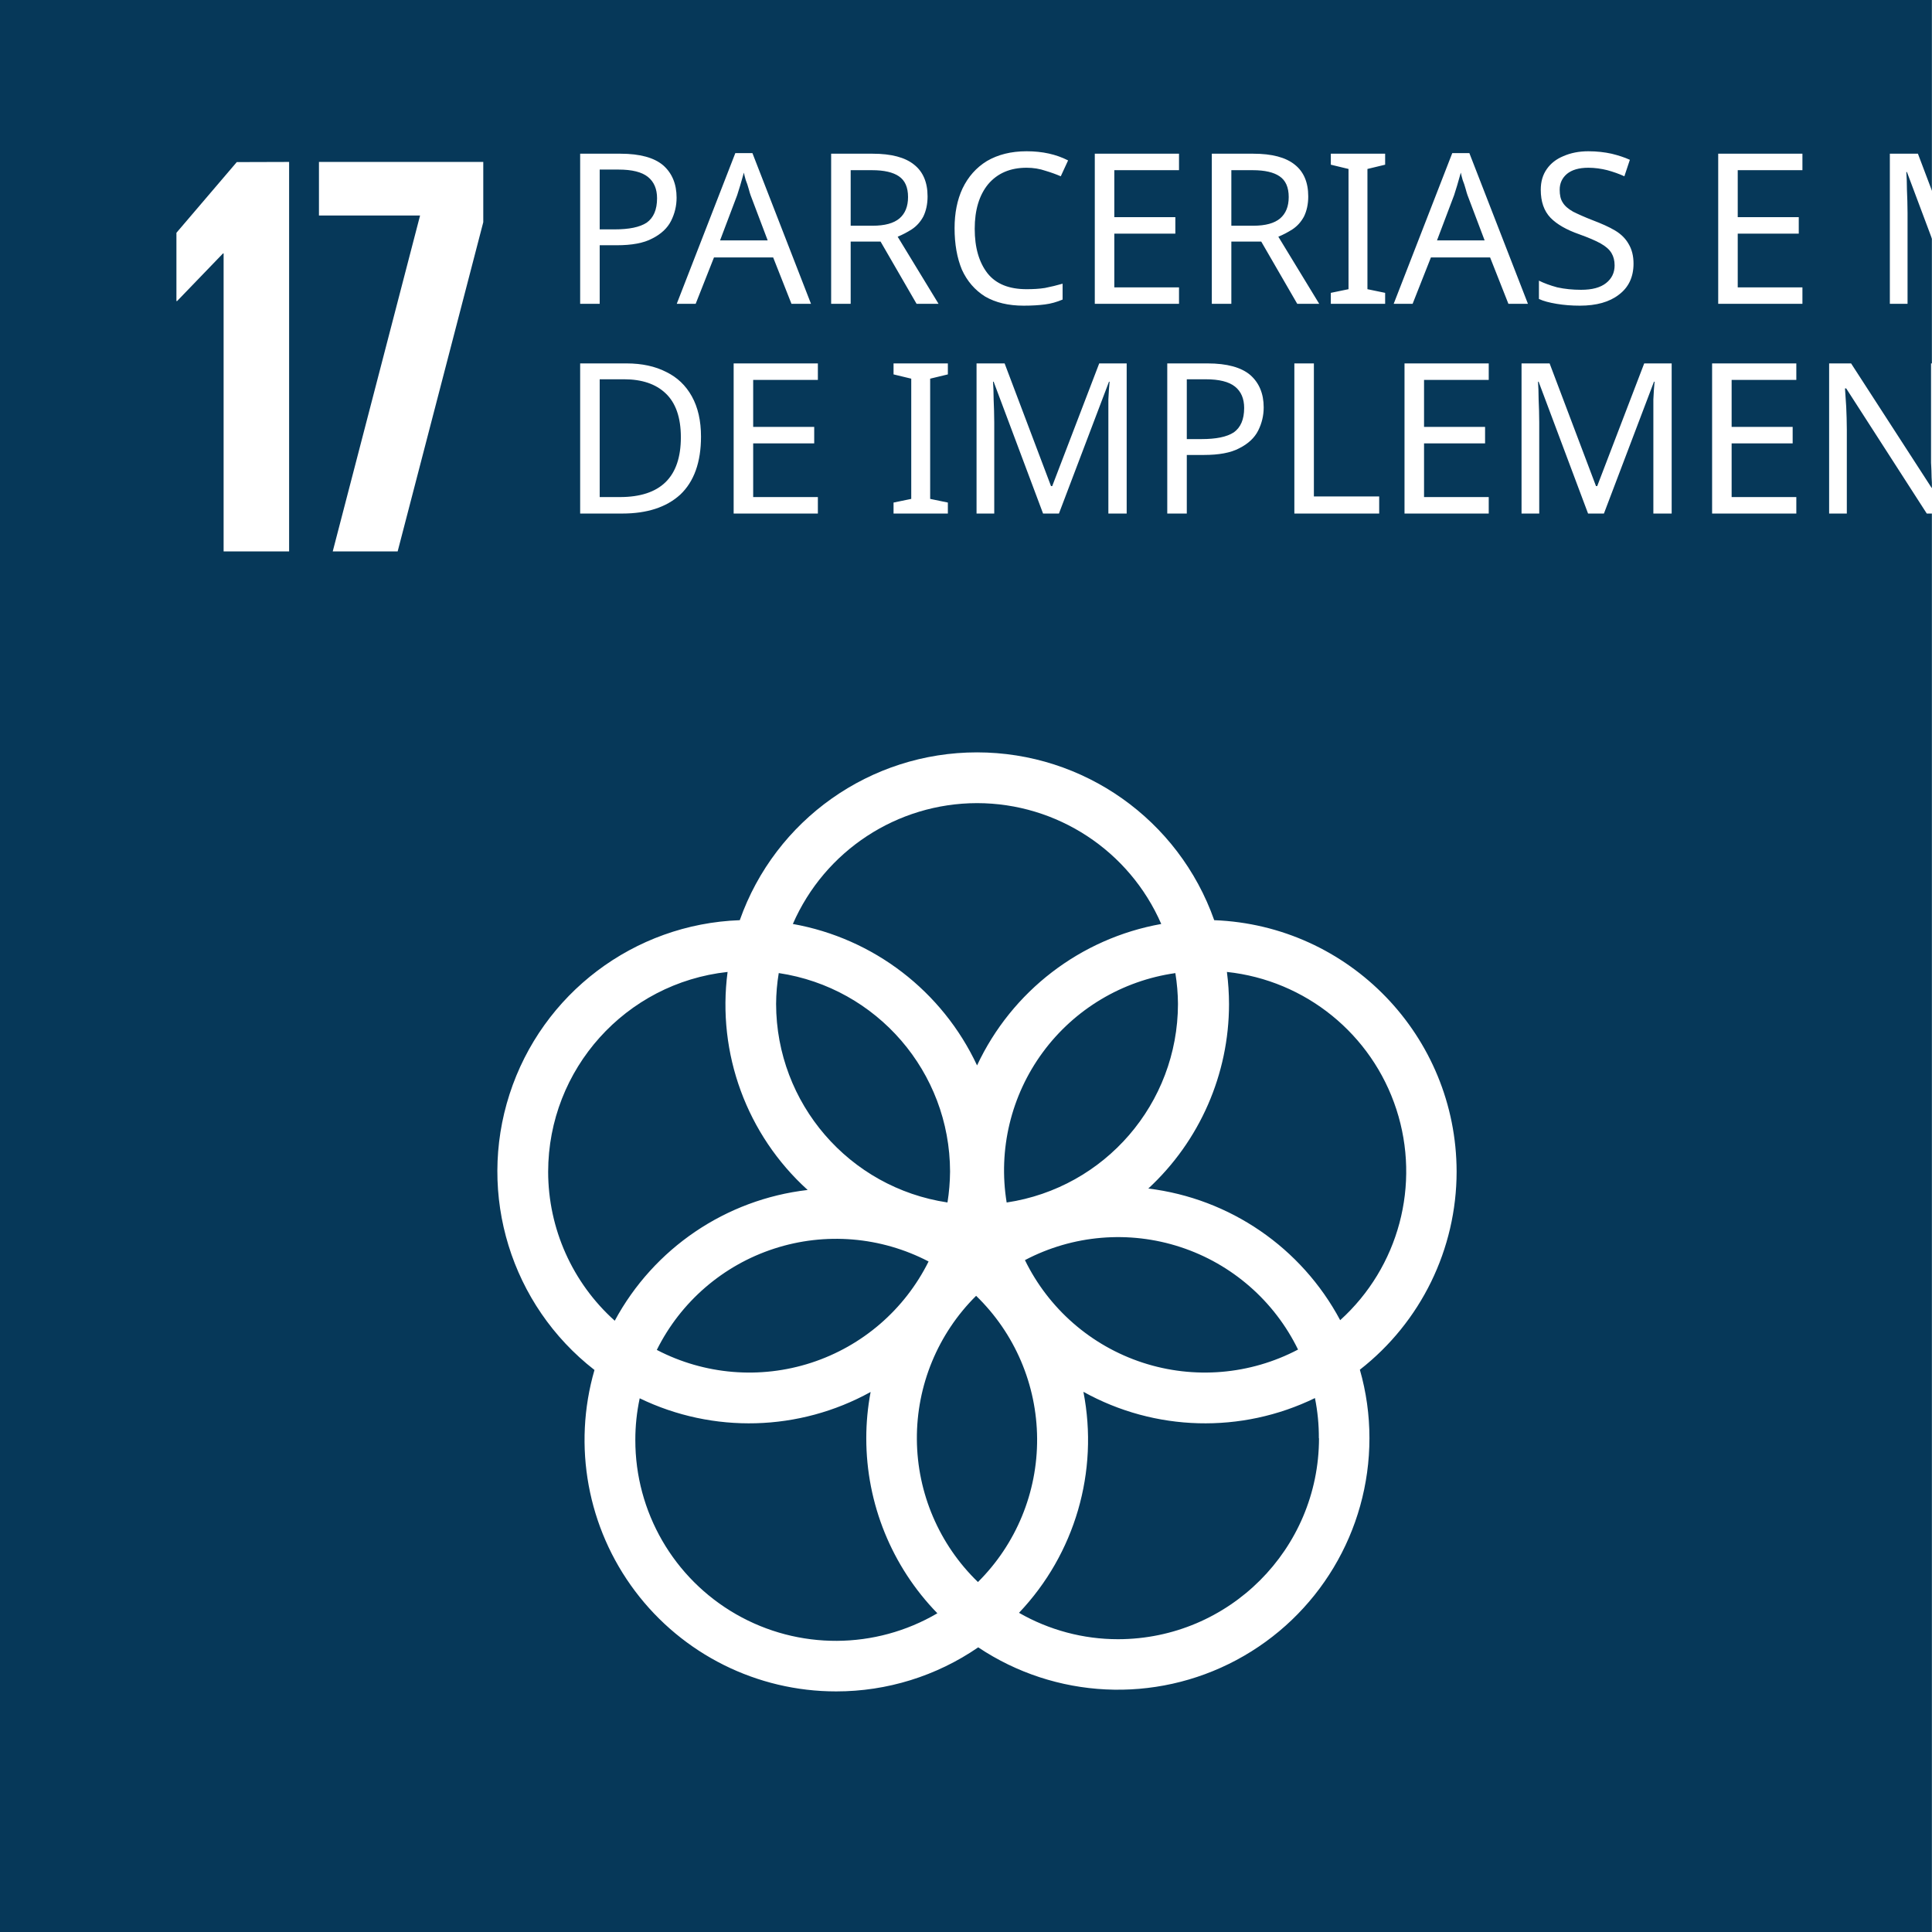
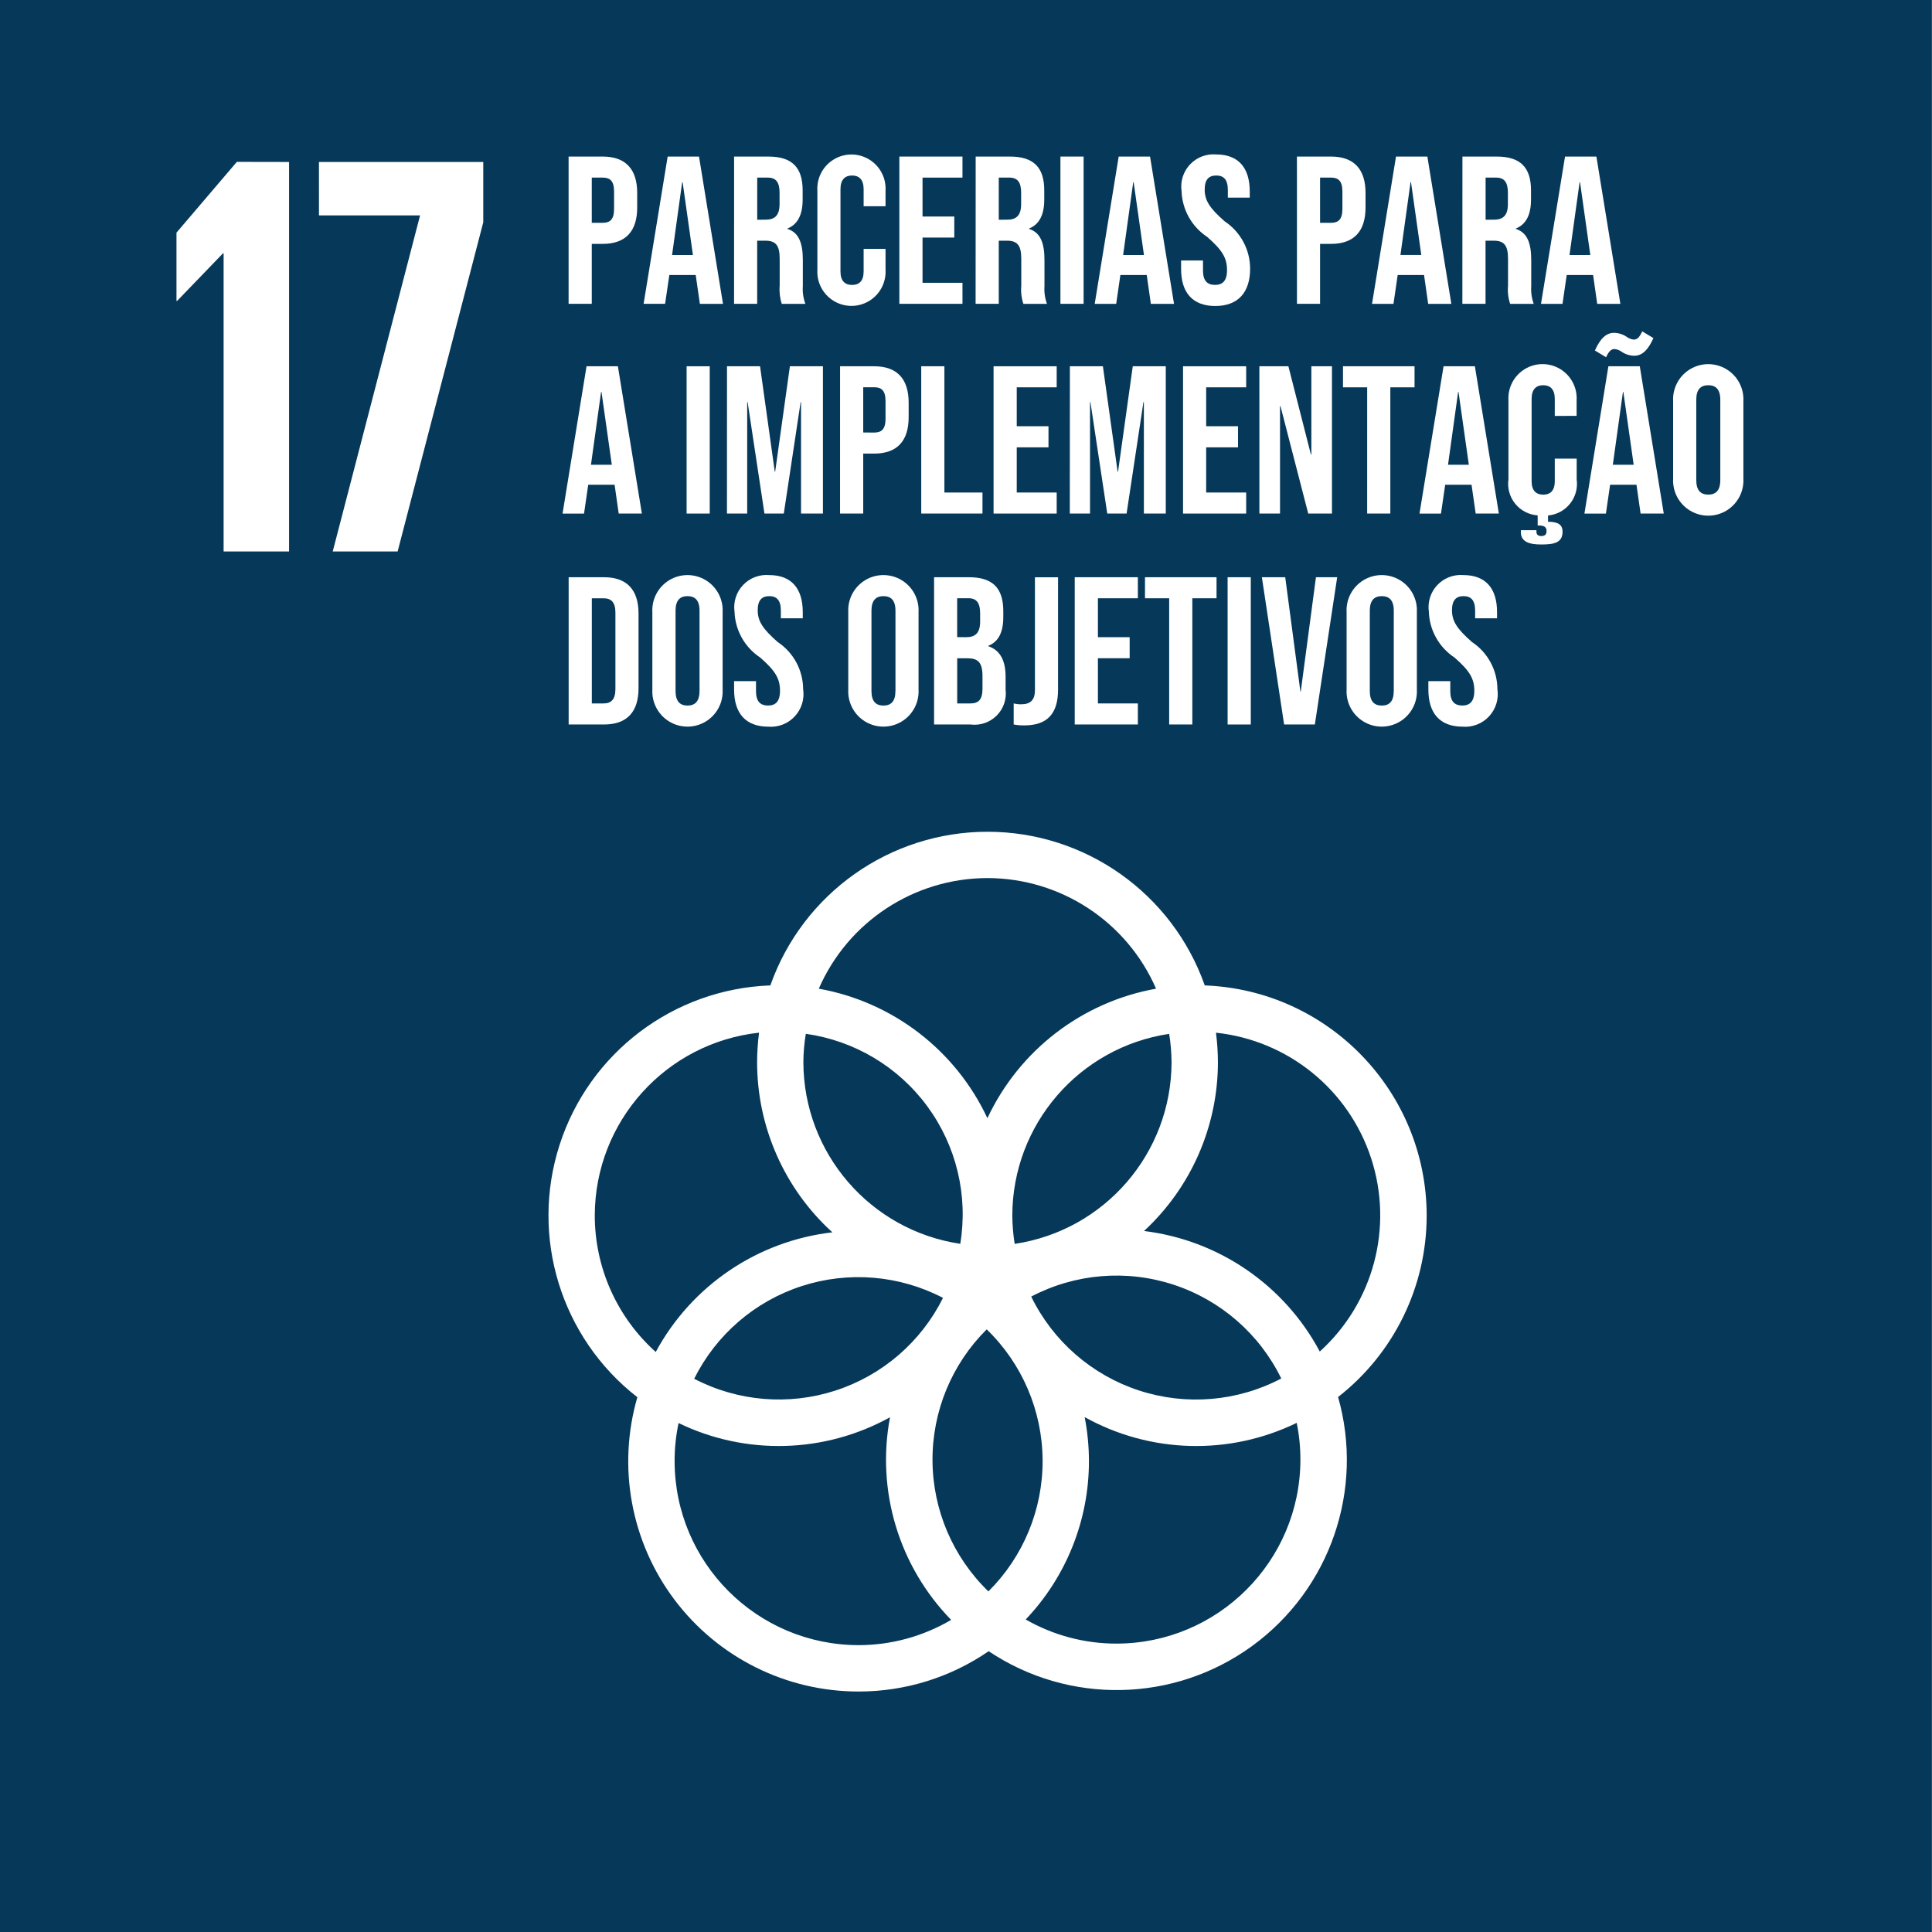
- <svg xmlns="http://www.w3.org/2000/svg" width="49.461" height="49.464" viewBox="0 0 49.461 49.464">
-   <g id="Group_17" data-name="Group 17" transform="translate(-444.475 -252.711)">
-     <rect id="Rectangle_19" data-name="Rectangle 19" width="49.461" height="49.464" transform="translate(444.475 252.711)" fill="#063859" />
-     <path id="Path_99" data-name="Path 99" d="M451.877,256.857v9.972H450.2V259.2h-.016l-1.176,1.22h-.016v-1.749l1.545-1.81Z" fill="#fff" />
-     <path id="Path_100" data-name="Path 100" d="M452.641,256.857h4.207V258.4l-2.192,8.428h-1.662l2.236-8.6h-2.589Z" fill="#fff" />
-     <path id="Path_101" data-name="Path 101" d="M473.875,283.14a6.433,6.433,0,0,0,2.066-4.722,6.589,6.589,0,0,0-.054-.823,5.136,5.136,0,0,1,2.9,8.916,6.457,6.457,0,0,0-4.915-3.371m4.373,6.395a5.151,5.151,0,0,1-5.145,5.144,5.094,5.094,0,0,1-2.536-.676,6.427,6.427,0,0,0,1.649-5.658,6.426,6.426,0,0,0,5.928.16,5.069,5.069,0,0,1,.1,1.03m-17.5.042a5.062,5.062,0,0,1,.112-1.066,6.434,6.434,0,0,0,5.912-.162,6.351,6.351,0,0,0-.111,1.186,6.42,6.42,0,0,0,1.82,4.48,5.135,5.135,0,0,1-7.733-4.438m-2.232-6.867a5.152,5.152,0,0,1,4.594-5.115,6.4,6.4,0,0,0,2.05,5.582,6.455,6.455,0,0,0-4.939,3.348,5.13,5.13,0,0,1-1.705-3.815m10.981-9.437a5.148,5.148,0,0,1,4.716,3.094,6.462,6.462,0,0,0-4.716,3.621,6.456,6.456,0,0,0-4.716-3.621,5.152,5.152,0,0,1,4.716-3.094m1.226,11.7a5.125,5.125,0,0,1,6.992,2.29,5.125,5.125,0,0,1-6.992-2.29m-2.467.035a5.125,5.125,0,0,1-6.958,2.264,5.125,5.125,0,0,1,6.958-2.264m-3.836-7.384a5.147,5.147,0,0,1,4.386,5.082,5.3,5.3,0,0,1-.066.791,5.149,5.149,0,0,1-4.388-5.083,5,5,0,0,1,.068-.79m5.1,15.591a5.128,5.128,0,0,1-.047-7.328,5.133,5.133,0,0,1,.047,7.328m5.121-14.8a5.147,5.147,0,0,1-4.386,5.083,5.1,5.1,0,0,1,4.319-5.873,5.123,5.123,0,0,1,.067.79m7.134,4.292a6.451,6.451,0,0,0-6.206-6.437,6.441,6.441,0,0,0-12.147,0,6.438,6.438,0,0,0-3.72,11.516,6.438,6.438,0,0,0,6.189,8.229,6.41,6.41,0,0,0,3.636-1.128,6.439,6.439,0,0,0,10.016-5.355,6.334,6.334,0,0,0-.245-1.753,6.436,6.436,0,0,0,2.477-5.072" fill="#fff" />
-     <text id="PARCERIAS_E_MEIOS" data-name="PARCERIAS E MEIOS" transform="translate(458.813 260.49)" fill="#fff" font-size="5.383" font-family="BebasNeue-Regular, Bebas Neue">
-       <tspan x="0" y="0">PARCERIAS E MEIOS</tspan>
-     </text>
-     <text id="DE_IMPLEMENTAÇÃO" data-name="DE IMPLEMENTAÇÃO" transform="translate(458.813 265.859)" fill="#fff" font-size="5.383" font-family="BebasNeue-Regular, Bebas Neue">
-       <tspan x="0" y="0">DE IMPLEMENTAÇÃO</tspan>
-     </text>
+ <svg xmlns="http://www.w3.org/2000/svg" id="Group_429" data-name="Group 429" width="114.646" height="114.652" viewBox="0 0 114.646 114.652">
+   <g id="Group_412" data-name="Group 412" transform="translate(0 0)">
+     <rect id="Rectangle_130" data-name="Rectangle 130" width="114.646" height="114.652" transform="translate(0 0)" fill="#063859" />
+     <path id="Path_550" data-name="Path 550" d="M448.15,256.6v23.114h-3.885V262.02h-.036l-2.725,2.827h-.036v-4.053l3.582-4.2Z" transform="translate(-430.995 -246.988)" fill="#fff" />
+     <path id="Path_551" data-name="Path 551" d="M445.115,256.6h9.751v3.579l-5.082,19.535h-3.852l5.184-19.944h-6Z" transform="translate(-426.187 -246.988)" fill="#fff" />
+     <path id="Path_552" data-name="Path 552" d="M486.336,297.439a13.652,13.652,0,0,0,4.385-10.02,14.05,14.05,0,0,0-.116-1.748,10.9,10.9,0,0,1,6.161,18.921,13.7,13.7,0,0,0-10.431-7.153m9.281,13.571a10.93,10.93,0,0,1-10.92,10.915,10.815,10.815,0,0,1-5.382-1.432,13.632,13.632,0,0,0,3.753-9.392,13.872,13.872,0,0,0-.253-2.617,13.625,13.625,0,0,0,12.582.341,10.792,10.792,0,0,1,.22,2.186m-37.138.09a10.865,10.865,0,0,1,.236-2.265,13.636,13.636,0,0,0,12.547-.343,13.605,13.605,0,0,0,3.628,12.023,10.814,10.814,0,0,1-5.493,1.5A10.929,10.929,0,0,1,458.479,311.1m-4.738-14.573a10.936,10.936,0,0,1,9.749-10.857,14.027,14.027,0,0,0-.116,1.748,13.648,13.648,0,0,0,4.467,10.1,13.7,13.7,0,0,0-10.482,7.1,10.881,10.881,0,0,1-3.618-8.094m23.3-20.029a10.929,10.929,0,0,1,10.009,6.564,13.725,13.725,0,0,0-10.009,7.686,13.707,13.707,0,0,0-10.006-7.686,10.933,10.933,0,0,1,10.006-6.564m2.6,24.836a10.885,10.885,0,0,1,14.839,4.861,10.878,10.878,0,0,1-14.839-4.861m-5.234.077a10.88,10.88,0,0,1-14.767,4.8,10.88,10.88,0,0,1,14.767-4.8m-8.141-15.671a10.809,10.809,0,0,1,9.165,12.463,10.926,10.926,0,0,1-9.311-10.785,10.508,10.508,0,0,1,.146-1.678M477.1,318.827a10.887,10.887,0,0,1-.1-15.551,10.887,10.887,0,0,1,.1,15.551m10.869-31.408a10.922,10.922,0,0,1-9.309,10.785,11.129,11.129,0,0,1-.141-1.676,10.923,10.923,0,0,1,9.309-10.788,11.084,11.084,0,0,1,.141,1.678m15.141,9.109a13.691,13.691,0,0,0-13.17-13.662,13.67,13.67,0,0,0-25.78,0,13.663,13.663,0,0,0-7.892,24.438A13.66,13.66,0,0,0,469.4,324.768a13.6,13.6,0,0,0,7.716-2.392,13.66,13.66,0,0,0,20.736-15.085,13.658,13.658,0,0,0,5.257-10.762" transform="translate(-418.445 -224.387)" fill="#fff" />
+     <g id="Group_409" data-name="Group 409" transform="translate(33.743 9.166)">
+       <g id="Group_408" data-name="Group 408">
+         <path id="Path_553" data-name="Path 553" d="M451.507,256.461h2.024c1.372,0,2.047.763,2.047,2.16v.862c0,1.4-.675,2.16-2.047,2.16h-.649V265.2h-1.375Zm2.024,3.931c.438,0,.674-.2.674-.823v-1.034c0-.626-.236-.825-.674-.825h-.649v2.682Z" transform="translate(-451.507 -256.336)" fill="#fff" />
+         <path id="Path_554" data-name="Path 554" d="M454.852,256.461h1.861l1.423,8.741h-1.372l-.25-1.736v.023h-1.562L454.7,265.2h-1.275Zm1.5,5.843-.612-4.321h-.026l-.6,4.321Z" transform="translate(-448.974 -256.336)" fill="#fff" />
+         <path id="Path_555" data-name="Path 555" d="M455.744,256.461h2.033c1.425,0,2.035.661,2.035,2.01v.538c0,.9-.287,1.474-.9,1.722v.025c.686.213.911.862.911,1.85v1.534a2.548,2.548,0,0,0,.151,1.062h-1.4a2.7,2.7,0,0,1-.125-1.073v-1.6c0-.811-.236-1.076-.862-1.076h-.473V265.2h-1.372Zm1.871,3.746c.515,0,.827-.225.827-.923v-.674c0-.626-.213-.9-.7-.9h-.626v2.5Z" transform="translate(-445.923 -256.336)" fill="#fff" />
+         <path id="Path_556" data-name="Path 556" d="M457.876,263.249v-4.694a2.026,2.026,0,1,1,4.045,0v.925h-1.3v-1.013c0-.575-.274-.811-.686-.811s-.688.236-.688.811v4.884c0,.572.276.8.688.8s.686-.225.686-.8v-1.34h1.3v1.238a2.026,2.026,0,1,1-4.045,0Z" transform="translate(-443.113 -256.407)" fill="#fff" />
+         <path id="Path_557" data-name="Path 557" d="M459.975,256.461h3.746v1.249h-2.371v2.309h1.885v1.249h-1.885v2.684h2.371V265.2h-3.746Z" transform="translate(-440.347 -256.336)" fill="#fff" />
+         <path id="Path_558" data-name="Path 558" d="M461.929,256.461h2.035c1.423,0,2.035.661,2.035,2.01v.538c0,.9-.287,1.474-.9,1.722v.025c.686.213.913.862.913,1.85v1.534a2.586,2.586,0,0,0,.148,1.062h-1.4a2.658,2.658,0,0,1-.125-1.073v-1.6c0-.811-.239-1.076-.862-1.076H463.3V265.2h-1.375Zm1.873,3.746c.512,0,.825-.225.825-.923v-.674c0-.626-.213-.9-.7-.9H463.3v2.5Z" transform="translate(-437.772 -256.336)" fill="#fff" />
+         <path id="Path_559" data-name="Path 559" d="M464.1,256.461h1.375V265.2H464.1Z" transform="translate(-434.913 -256.336)" fill="#fff" />
+         <path id="Path_560" data-name="Path 560" d="M466.4,256.461h1.861l1.423,8.741h-1.375l-.248-1.736v.023H466.5l-.248,1.713h-1.275Zm1.5,5.843-.612-4.321h-.025l-.6,4.321Z" transform="translate(-433.756 -256.336)" fill="#fff" />
+         <path id="Path_561" data-name="Path 561" d="M467.188,263.2v-.5h1.3v.6c0,.623.276.848.712.848s.714-.225.714-.874c0-.723-.276-1.184-1.175-1.973a3.391,3.391,0,0,1-1.523-2.721,1.911,1.911,0,0,1,2.047-2.174c1.338,0,2,.8,2,2.2v.362h-1.3v-.45c0-.626-.248-.862-.688-.862s-.686.236-.686.837c0,.635.287,1.1,1.187,1.884a3.378,3.378,0,0,1,1.509,2.8c0,1.426-.721,2.223-2.07,2.223S467.188,264.6,467.188,263.2Z" transform="translate(-430.841 -256.407)" fill="#fff" />
+         <path id="Path_562" data-name="Path 562" d="M470.154,256.461h2.024c1.372,0,2.047.763,2.047,2.16v.862c0,1.4-.675,2.16-2.047,2.16h-.651V265.2h-1.372Zm2.024,3.931c.436,0,.674-.2.674-.823v-1.034c0-.626-.239-.825-.674-.825h-.651v2.682Z" transform="translate(-426.932 -256.336)" fill="#fff" />
+         <path id="Path_563" data-name="Path 563" d="M473.5,256.461h1.861l1.423,8.741h-1.375l-.248-1.736v.023H473.6l-.25,1.713h-1.273ZM475,262.3l-.61-4.321h-.026l-.6,4.321Z" transform="translate(-424.399 -256.336)" fill="#fff" />
+         <path id="Path_564" data-name="Path 564" d="M474.391,256.461h2.035c1.423,0,2.035.661,2.035,2.01v.538c0,.9-.287,1.474-.9,1.722v.025c.686.213.913.862.913,1.85v1.534a2.587,2.587,0,0,0,.148,1.062h-1.4a2.657,2.657,0,0,1-.125-1.073v-1.6c0-.811-.239-1.076-.862-1.076h-.473V265.2h-1.375Zm1.873,3.746c.512,0,.825-.225.825-.923v-.674c0-.626-.213-.9-.7-.9h-.623v2.5Z" transform="translate(-421.348 -256.336)" fill="#fff" />
+         <path id="Path_565" data-name="Path 565" d="M477.827,256.461h1.861l1.423,8.741h-1.374l-.248-1.736v.023h-1.562l-.25,1.713H476.4Zm1.5,5.843-.61-4.321h-.025l-.6,4.321Z" transform="translate(-418.695 -256.336)" fill="#fff" />
+       </g>
+     </g>
+     <g id="Group_411" data-name="Group 411" transform="translate(33.384 19.664)">
+       <g id="Group_410" data-name="Group 410">
+         <path id="Path_566" data-name="Path 566" d="M452.775,261.83h1.861l1.423,8.741h-1.374l-.248-1.736v.026h-1.562l-.248,1.711h-1.275Zm1.5,5.844-.612-4.318h-.025l-.6,4.318Z" transform="translate(-451.352 -259.758)" fill="#fff" />
+         <path id="Path_567" data-name="Path 567" d="M454.528,261.83H455.9v8.741h-1.372Z" transform="translate(-447.166 -259.758)" fill="#fff" />
+         <path id="Path_568" data-name="Path 568" d="M455.562,261.83h1.961l.874,6.256h.023l.874-6.256h1.961v8.741h-1.3v-6.618h-.023l-1,6.618h-1.147l-1-6.618h-.025v6.618h-1.2Z" transform="translate(-445.803 -259.758)" fill="#fff" />
+         <path id="Path_569" data-name="Path 569" d="M458.457,261.83h2.023c1.372,0,2.047.763,2.047,2.16v.862c0,1.4-.674,2.16-2.047,2.16h-.649v3.558h-1.375Zm2.023,3.934c.438,0,.675-.2.675-.825V263.9c0-.626-.236-.825-.675-.825h-.649v2.684Z" transform="translate(-441.988 -259.758)" fill="#fff" />
+         <path id="Path_570" data-name="Path 570" d="M460.535,261.83h1.375v7.492h2.26v1.249h-3.634Z" transform="translate(-439.25 -259.758)" fill="#fff" />
+         <path id="Path_571" data-name="Path 571" d="M462.387,261.83h3.746v1.249h-2.371v2.309h1.884v1.252h-1.884v2.682h2.371v1.249h-3.746Z" transform="translate(-436.809 -259.758)" fill="#fff" />
+         <path id="Path_572" data-name="Path 572" d="M464.341,261.83H466.3l.874,6.256h.025l.874-6.256h1.959v8.741h-1.3v-6.618h-.026l-1,6.618h-1.147l-1-6.618h-.023v6.618h-1.2Z" transform="translate(-434.234 -259.758)" fill="#fff" />
+         <path id="Path_573" data-name="Path 573" d="M467.238,261.83h3.746v1.249H468.61v2.309H470.5v1.252H468.61v2.682h2.374v1.249h-3.746Z" transform="translate(-430.416 -259.758)" fill="#fff" />
+         <path id="Path_574" data-name="Path 574" d="M469.192,261.83h1.722l1.335,5.232h.028V261.83H473.5v8.741h-1.409l-1.648-6.379h-.026v6.379h-1.224Z" transform="translate(-427.84 -259.758)" fill="#fff" />
+         <path id="Path_575" data-name="Path 575" d="M472.768,263.079h-1.435V261.83h4.246v1.249h-1.437v7.492h-1.375Z" transform="translate(-425.019 -259.758)" fill="#fff" />
+         <path id="Path_576" data-name="Path 576" d="M474.718,261.83h1.859L478,270.571h-1.375l-.25-1.736v.026h-1.56l-.25,1.711h-1.275Zm1.5,5.844-.612-4.318h-.023l-.6,4.318Z" transform="translate(-422.436 -259.758)" fill="#fff" />
+         <path id="Path_577" data-name="Path 577" d="M478.315,264.848v-1.013c0-.575-.274-.811-.686-.811s-.688.236-.688.811v4.884c0,.573.278.8.688.8s.686-.225.686-.8v-1.337h1.3v1.235a1.883,1.883,0,0,1-1.7,2.137v.373c.552,0,.862.148.862.586,0,.674-.524.763-1.273.763-.686,0-1.2-.151-1.2-.726v-.123h.923v.1c0,.188.139.248.276.248.225,0,.325-.086.325-.3,0-.236-.148-.327-.461-.327H477.3v-.6a1.876,1.876,0,0,1-1.734-2.137v-4.694a2.026,2.026,0,1,1,4.045,0v.925Z" transform="translate(-419.433 -259.828)" fill="#fff" />
+         <path id="Path_578" data-name="Path 578" d="M478.937,263.008H480.8l1.423,8.741h-1.375l-.248-1.736v.026h-1.562l-.248,1.711h-1.275Zm-.8-.936c.311-.7.661-1.048,1.136-1.048a1.377,1.377,0,0,1,.749.236.845.845,0,0,0,.424.165c.2,0,.336-.139.5-.489l.663.4c-.313.7-.663,1.048-1.138,1.048a1.358,1.358,0,0,1-.749-.239.859.859,0,0,0-.422-.16c-.2,0-.338.137-.5.487Zm2.3,6.78-.612-4.318H479.8l-.6,4.318Z" transform="translate(-416.873 -260.936)" fill="#fff" />
+         <path id="Path_579" data-name="Path 579" d="M479.785,268.566v-4.592a2.088,2.088,0,1,1,4.17,0v4.592a2.088,2.088,0,1,1-4.17,0Zm2.8.088v-4.768c0-.626-.278-.862-.714-.862s-.712.236-.712.862v4.768c0,.626.274.862.712.862S482.585,269.28,482.585,268.654Z" transform="translate(-413.88 -259.828)" fill="#fff" />
+         <path id="Path_580" data-name="Path 580" d="M451.508,267.231h2.1c1.372,0,2.047.763,2.047,2.158v4.423c0,1.4-.674,2.158-2.047,2.158h-2.1Zm2.075,7.489c.436,0,.7-.225.7-.848v-4.543c0-.626-.262-.848-.7-.848h-.7v6.24Z" transform="translate(-451.146 -252.64)" fill="#fff" />
+         <path id="Path_581" data-name="Path 581" d="M453.651,273.968v-4.594a2.088,2.088,0,1,1,4.17,0v4.594a2.088,2.088,0,1,1-4.17,0Zm2.8.088v-4.77c0-.624-.276-.862-.714-.862s-.709.239-.709.862v4.77c0,.624.274.862.709.862S456.449,274.68,456.449,274.057Z" transform="translate(-448.322 -252.711)" fill="#fff" />
+         <path id="Path_582" data-name="Path 582" d="M455.744,273.968v-.5h1.3v.6c0,.621.274.848.712.848s.712-.227.712-.874c0-.726-.276-1.187-1.175-1.975a3.387,3.387,0,0,1-1.523-2.719,1.913,1.913,0,0,1,2.049-2.174c1.335,0,2,.8,2,2.2v.364h-1.3v-.452c0-.624-.25-.862-.688-.862s-.686.239-.686.837c0,.637.287,1.1,1.187,1.887a3.373,3.373,0,0,1,1.509,2.8,1.937,1.937,0,0,1-2.07,2.223C456.418,276.166,455.744,275.366,455.744,273.968Z" transform="translate(-445.564 -252.711)" fill="#fff" />
+         <path id="Path_583" data-name="Path 583" d="M458.667,273.968v-4.594a2.088,2.088,0,1,1,4.17,0v4.594a2.088,2.088,0,1,1-4.17,0Zm2.8.088v-4.77c0-.624-.276-.862-.712-.862s-.712.239-.712.862v4.77c0,.624.273.862.712.862S461.465,274.68,461.465,274.057Z" transform="translate(-441.711 -252.711)" fill="#fff" />
+         <path id="Path_584" data-name="Path 584" d="M460.864,267.231h2.072c1.423,0,2.035.661,2.035,2.01v.35c0,.9-.276,1.46-.888,1.711v.023c.739.25,1.025.9,1.025,1.822v.751a1.858,1.858,0,0,1-2.086,2.072h-2.158Zm1.91,3.558c.512,0,.823-.225.823-.925v-.487c0-.624-.211-.9-.7-.9h-.663v2.309Zm.248,3.931c.461,0,.714-.211.714-.86V273.1c0-.811-.262-1.059-.888-1.059h-.612v2.682Z" transform="translate(-438.816 -252.64)" fill="#fff" />
+         <path id="Path_585" data-name="Path 585" d="M462.9,275.97V274.72a1.751,1.751,0,0,0,.45.051c.549,0,.811-.262.811-.837v-6.7h1.372V273.9c0,1.437-.649,2.123-2,2.123A3.143,3.143,0,0,1,462.9,275.97Z" transform="translate(-436.128 -252.64)" fill="#fff" />
+         <path id="Path_586" data-name="Path 586" d="M464.465,267.231h3.746v1.249h-2.371v2.309h1.884v1.249h-1.884v2.682h2.371v1.249h-3.746Z" transform="translate(-434.07 -252.64)" fill="#fff" />
+         <path id="Path_587" data-name="Path 587" d="M467.7,268.48h-1.435v-1.249h4.246v1.249h-1.437v7.489H467.7Z" transform="translate(-431.701 -252.64)" fill="#fff" />
+         <path id="Path_588" data-name="Path 588" d="M468.379,267.231h1.375v8.739h-1.375Z" transform="translate(-428.912 -252.64)" fill="#fff" />
+         <path id="Path_589" data-name="Path 589" d="M469.256,267.231h1.386l.9,6.78h.023l.9-6.78h1.261L472.4,275.97h-1.824Z" transform="translate(-427.756 -252.64)" fill="#fff" />
+         <path id="Path_590" data-name="Path 590" d="M471.425,273.968v-4.594a2.088,2.088,0,1,1,4.17,0v4.594a2.088,2.088,0,1,1-4.17,0Zm2.8.088v-4.77c0-.624-.276-.862-.711-.862s-.712.239-.712.862v4.77c0,.624.274.862.712.862S474.223,274.68,474.223,274.057Z" transform="translate(-424.897 -252.711)" fill="#fff" />
+         <path id="Path_591" data-name="Path 591" d="M473.519,273.968v-.5h1.3v.6c0,.621.276.848.712.848s.714-.227.714-.874c0-.726-.276-1.187-1.175-1.975a3.387,3.387,0,0,1-1.523-2.719,1.911,1.911,0,0,1,2.047-2.174c1.337,0,2,.8,2,2.2v.364h-1.3v-.452c0-.624-.25-.862-.688-.862s-.686.239-.686.837c0,.637.287,1.1,1.187,1.887a3.372,3.372,0,0,1,1.509,2.8,1.937,1.937,0,0,1-2.07,2.223C474.193,276.166,473.519,275.366,473.519,273.968Z" transform="translate(-422.138 -252.711)" fill="#fff" />
+       </g>
+     </g>
  </g>
</svg>
